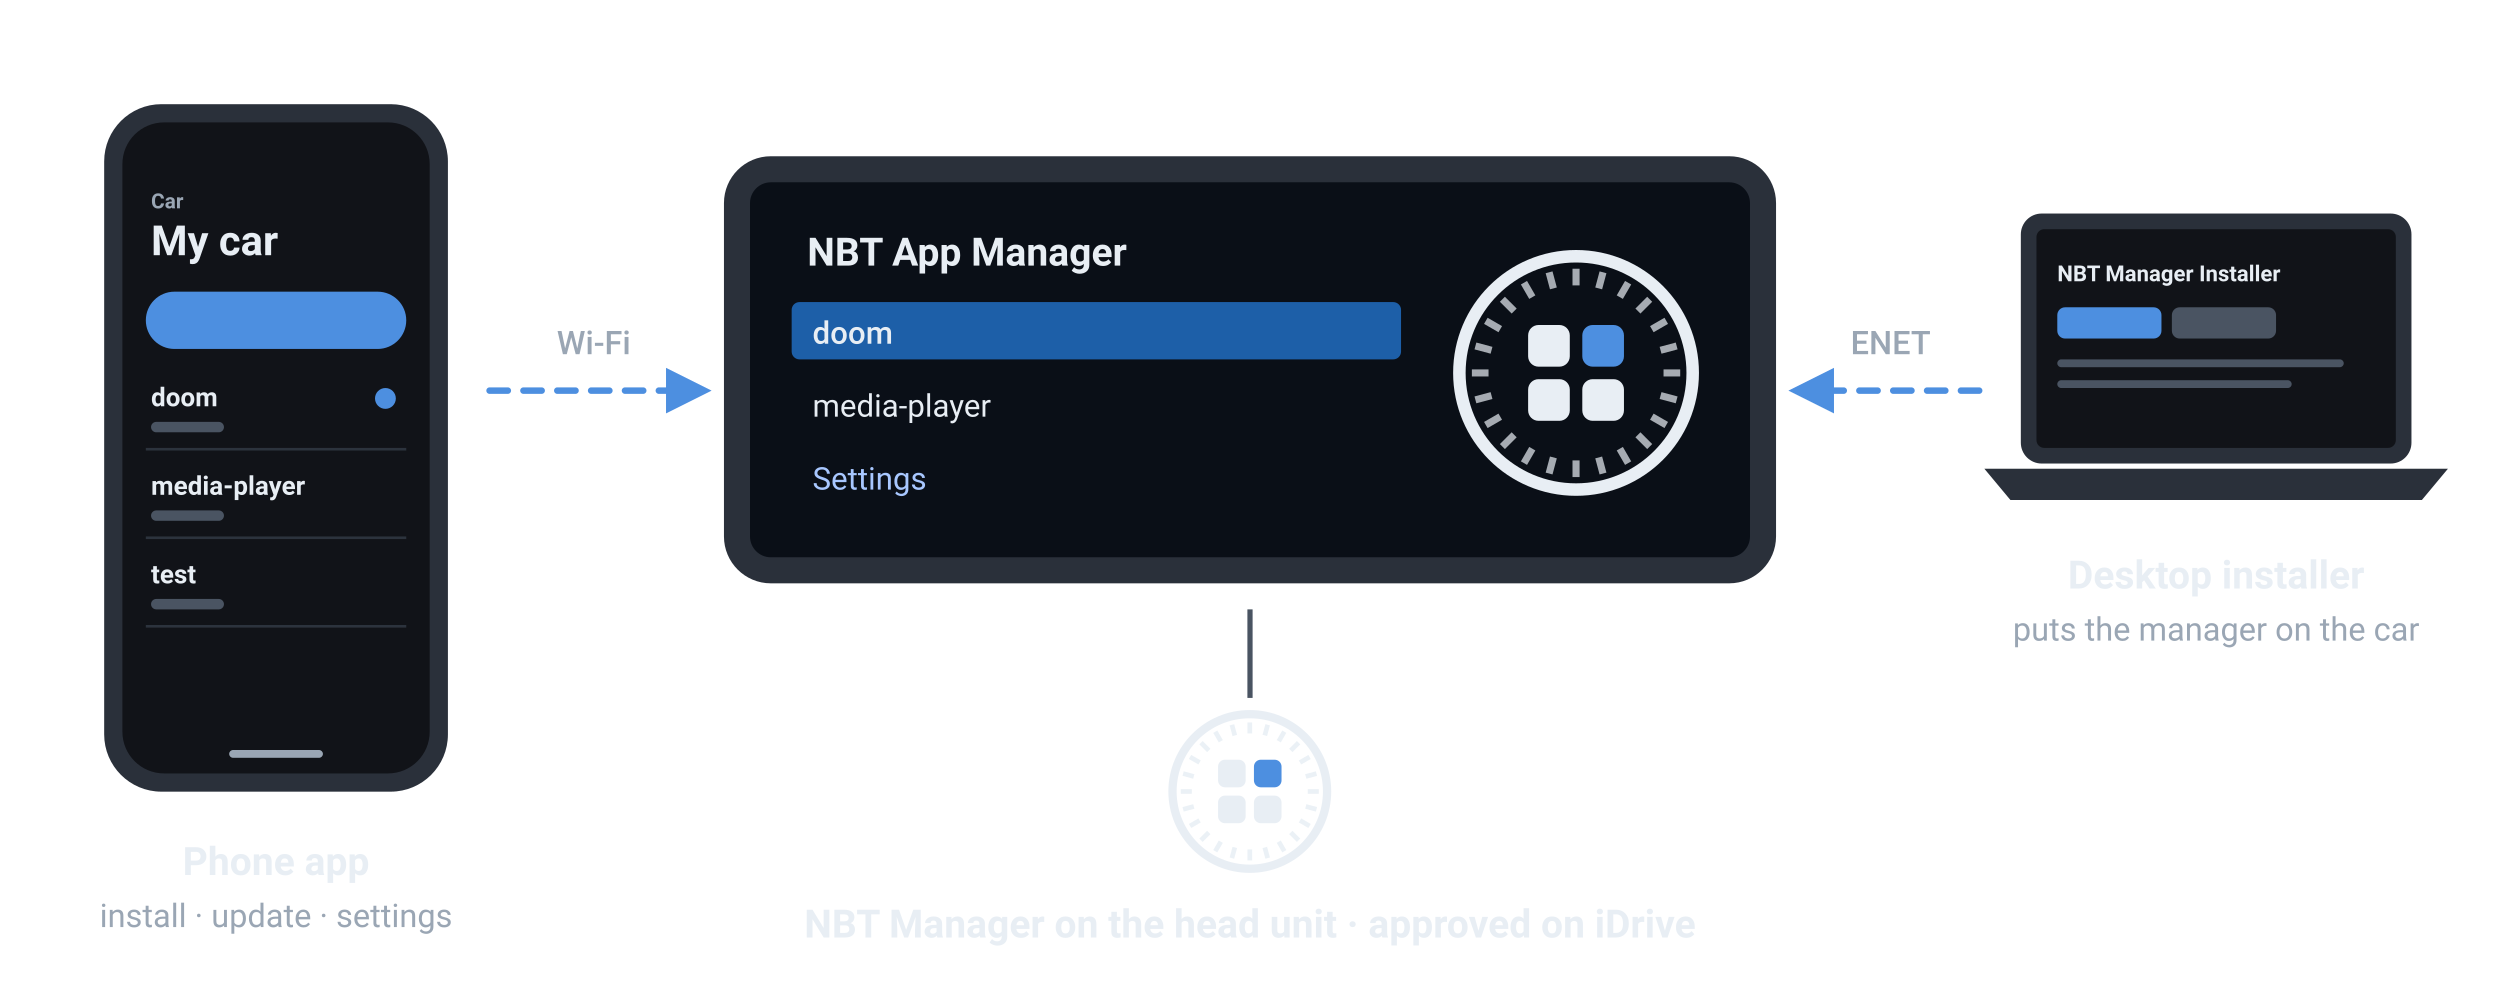
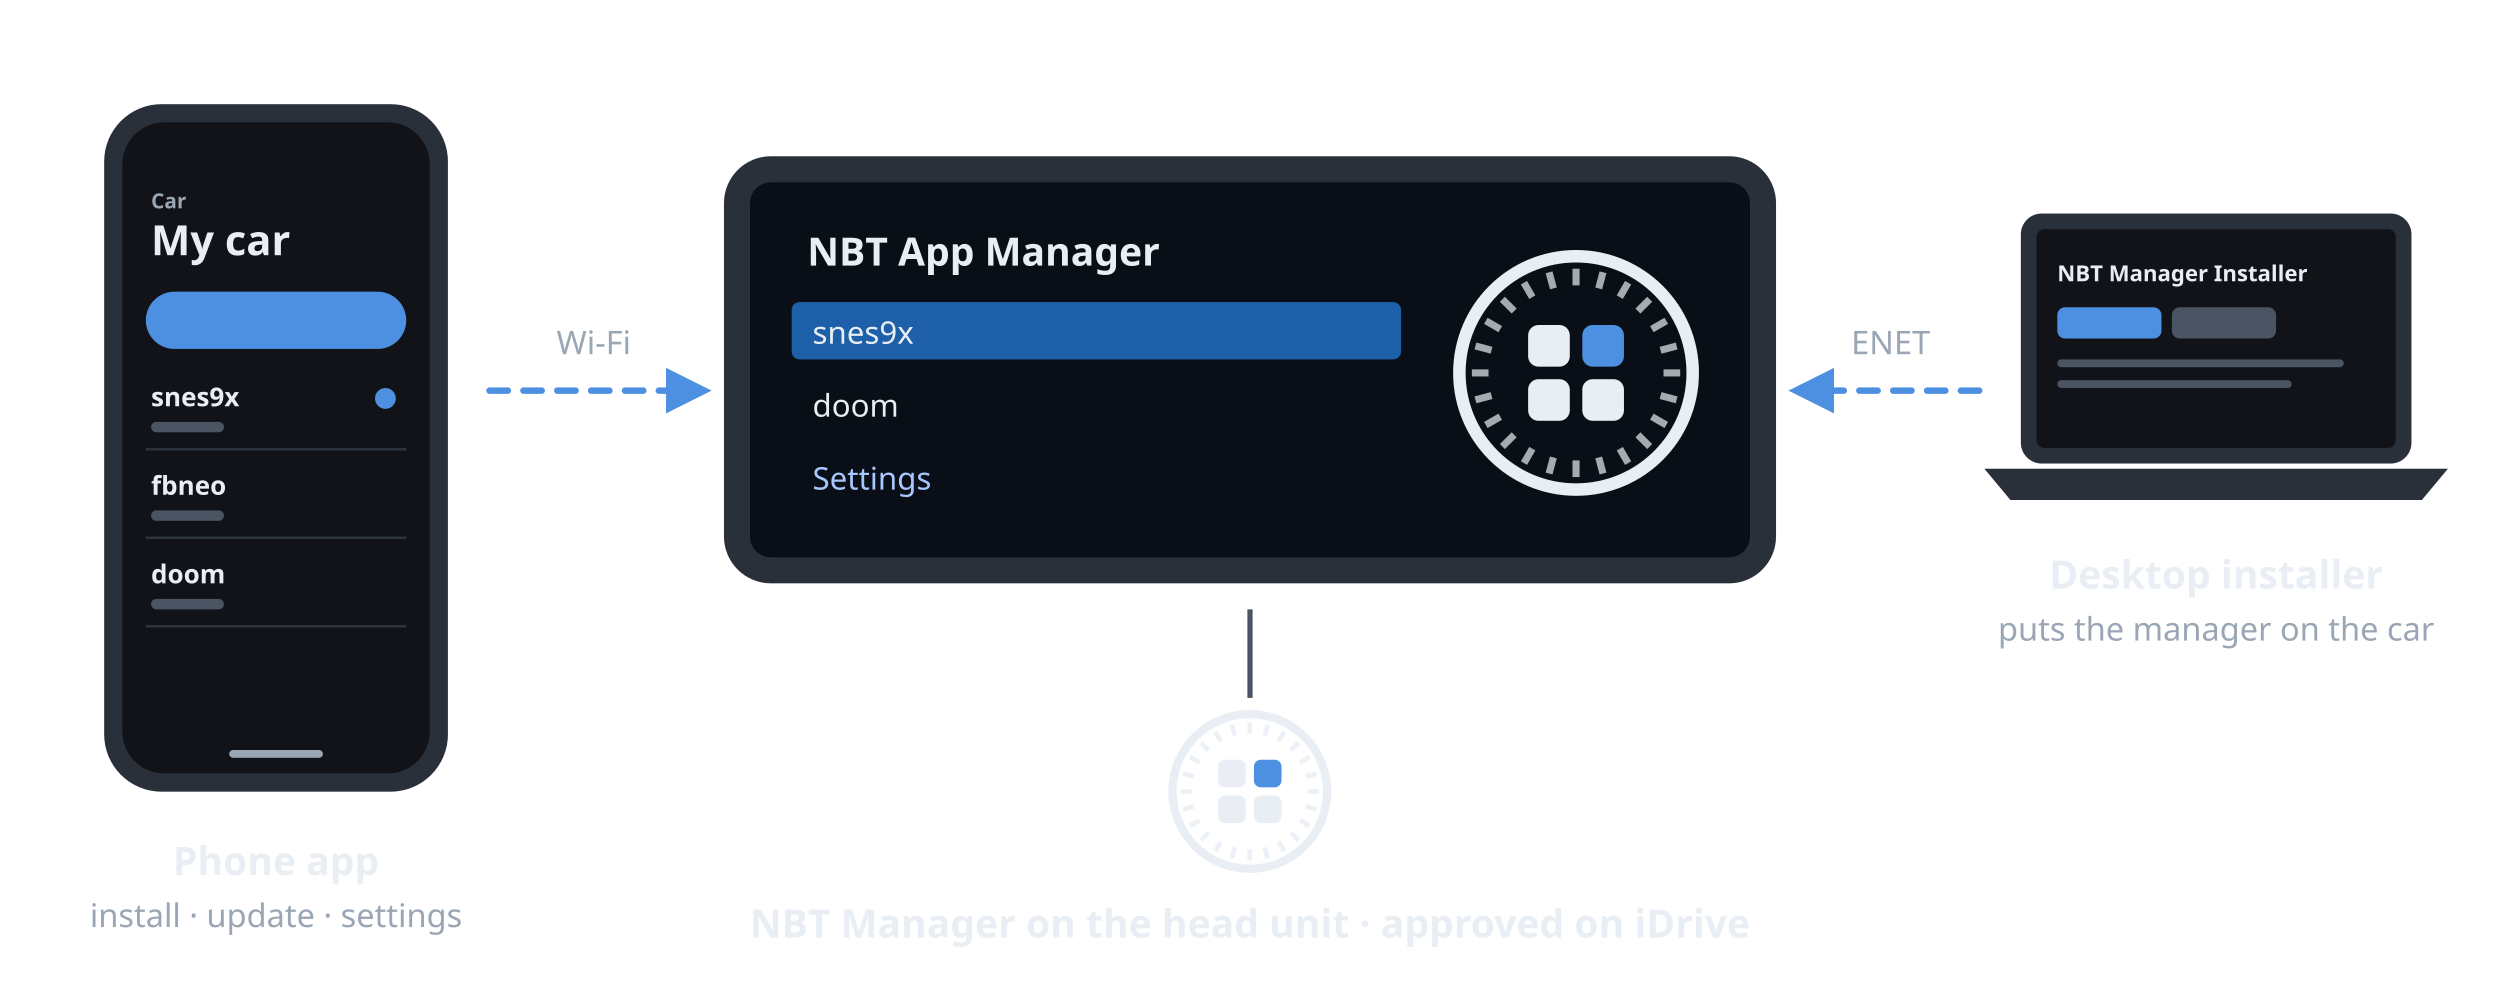
<svg xmlns="http://www.w3.org/2000/svg" width="960" height="380" viewBox="0 0 960 380" role="img" aria-label="The phone app and the desktop installer reach NBT Manager on the head unit; the driver approves on iDrive">
  <defs>
    <marker id="head" viewBox="0 0 10 10" refX="7" refY="5" markerWidth="7" markerHeight="7" orient="auto-start-reverse">
      <path d="M0 0 L10 5 L0 10 Z" fill="#4d8fe0" />
    </marker>
  </defs>
  <rect x="40" y="40" width="132" height="264" rx="22" fill="#2a303a" />
  <rect x="47" y="47" width="118" height="250" rx="16" fill="#111318" />
-   <text x="58" y="80" font-family="system-ui, -apple-system, 'Segoe UI', Roboto, Helvetica, Arial, sans-serif" font-size="8" font-weight="600" fill="#9aa6b4" text-anchor="start">Car</text>
-   <text x="58" y="98" font-family="system-ui, -apple-system, 'Segoe UI', Roboto, Helvetica, Arial, sans-serif" font-size="16" font-weight="700" fill="#e8eef4" text-anchor="start">My car</text>
+   <text x="58" y="80" font-family="'Noto Sans', system-ui, -apple-system, 'Segoe UI', Roboto, Helvetica, Arial, sans-serif" font-size="8" font-weight="600" fill="#9aa6b4" text-anchor="start">Car</text>
+   <text x="58" y="98" font-family="'Noto Sans', system-ui, -apple-system, 'Segoe UI', Roboto, Helvetica, Arial, sans-serif" font-size="16" font-weight="700" fill="#e8eef4" text-anchor="start">My car</text>
  <rect x="56" y="112" width="100" height="22" rx="11" fill="#4d8fe0" />
-   <text x="58" y="156" font-family="system-ui, -apple-system, 'Segoe UI', Roboto, Helvetica, Arial, sans-serif" font-size="10" font-weight="600" fill="#e8eef4" text-anchor="start">doom</text>
+   <text x="58" y="156" font-family="'Noto Sans', system-ui, -apple-system, 'Segoe UI', Roboto, Helvetica, Arial, sans-serif" font-size="10" font-weight="600" fill="#e8eef4" text-anchor="start">snes9x</text>
  <rect x="58" y="162" width="28" height="4" rx="2" fill="#4a5462" />
  <circle cx="148" cy="153" r="4" fill="#4d8fe0" />
  <rect x="56" y="172" width="100" height="1" fill="#2c333d" />
-   <text x="58" y="190" font-family="system-ui, -apple-system, 'Segoe UI', Roboto, Helvetica, Arial, sans-serif" font-size="10" font-weight="600" fill="#e8eef4" text-anchor="start">media-player</text>
+   <text x="58" y="190" font-family="'Noto Sans', system-ui, -apple-system, 'Segoe UI', Roboto, Helvetica, Arial, sans-serif" font-size="10" font-weight="600" fill="#e8eef4" text-anchor="start">fbneo</text>
  <rect x="58" y="196" width="28" height="4" rx="2" fill="#4a5462" />
  <rect x="56" y="206" width="100" height="1" fill="#2c333d" />
-   <text x="58" y="224" font-family="system-ui, -apple-system, 'Segoe UI', Roboto, Helvetica, Arial, sans-serif" font-size="10" font-weight="600" fill="#e8eef4" text-anchor="start">test</text>
+   <text x="58" y="224" font-family="'Noto Sans', system-ui, -apple-system, 'Segoe UI', Roboto, Helvetica, Arial, sans-serif" font-size="10" font-weight="600" fill="#e8eef4" text-anchor="start">doom</text>
  <rect x="58" y="230" width="28" height="4" rx="2" fill="#4a5462" />
  <rect x="56" y="240" width="100" height="1" fill="#2c333d" />
  <rect x="88.0" y="288" width="36" height="3" rx="1.5" fill="#9aa6b4" />
  <rect x="278" y="60" width="404" height="164" rx="18" fill="#2a303a" />
  <rect x="288" y="70" width="384" height="144" rx="8" fill="#0a0f17" />
-   <text x="310" y="102" font-family="system-ui, -apple-system, 'Segoe UI', Roboto, Helvetica, Arial, sans-serif" font-size="15" font-weight="600" fill="#e8eef4" text-anchor="start">NBT App Manager</text>
+   <text x="310" y="102" font-family="'Noto Sans', system-ui, -apple-system, 'Segoe UI', Roboto, Helvetica, Arial, sans-serif" font-size="15" font-weight="600" fill="#e8eef4" text-anchor="start">NBT App Manager</text>
  <rect x="304" y="116" width="234" height="22" rx="3" fill="#1d5fa8" />
-   <text x="312" y="132" font-family="system-ui, -apple-system, 'Segoe UI', Roboto, Helvetica, Arial, sans-serif" font-size="12" font-weight="500" fill="#e8eef4" text-anchor="start">doom</text>
-   <text x="312" y="160" font-family="system-ui, -apple-system, 'Segoe UI', Roboto, Helvetica, Arial, sans-serif" font-size="12" font-weight="400" fill="#e8eef4" text-anchor="start">media-player</text>
-   <text x="312" y="188" font-family="system-ui, -apple-system, 'Segoe UI', Roboto, Helvetica, Arial, sans-serif" font-size="12" font-weight="400" fill="#a8c7ff" text-anchor="start">Settings</text>
+   <text x="312" y="132" font-family="'Noto Sans', system-ui, -apple-system, 'Segoe UI', Roboto, Helvetica, Arial, sans-serif" font-size="12" font-weight="500" fill="#e8eef4" text-anchor="start">snes9x</text>
+   <text x="312" y="160" font-family="'Noto Sans', system-ui, -apple-system, 'Segoe UI', Roboto, Helvetica, Arial, sans-serif" font-size="12" font-weight="400" fill="#e8eef4" text-anchor="start">doom</text>
+   <text x="312" y="188" font-family="'Noto Sans', system-ui, -apple-system, 'Segoe UI', Roboto, Helvetica, Arial, sans-serif" font-size="12" font-weight="400" fill="#a8c7ff" text-anchor="start">Settings</text>
  <g transform="translate(554 92) scale(1.6)">
    <circle cx="32" cy="32" r="28" fill="none" stroke="#e8eef4" stroke-width="3" />
    <path d="M53.000 32.850 L57.000 32.850 L57.000 31.150 L53.000 31.150 Z M52.064 38.256 L55.928 39.292 L56.368 37.649 L52.504 36.614 Z M49.762 43.236 L53.226 45.236 L54.076 43.764 L50.612 41.764 Z M46.248 47.450 L49.077 50.279 L50.279 49.077 L47.450 46.248 Z M41.764 50.612 L43.764 54.076 L45.236 53.226 L43.236 49.762 Z M36.614 52.504 L37.649 56.368 L39.292 55.928 L38.256 52.064 Z M31.150 53.000 L31.150 57.000 L32.850 57.000 L32.850 53.000 Z M25.744 52.064 L24.708 55.928 L26.351 56.368 L27.386 52.504 Z M20.764 49.762 L18.764 53.226 L20.236 54.076 L22.236 50.612 Z M16.550 46.248 L13.721 49.077 L14.923 50.279 L17.752 47.450 Z M13.388 41.764 L9.924 43.764 L10.774 45.236 L14.238 43.236 Z M11.496 36.614 L7.632 37.649 L8.072 39.292 L11.936 38.256 Z M11.000 31.150 L7.000 31.150 L7.000 32.850 L11.000 32.850 Z M11.936 25.744 L8.072 24.708 L7.632 26.351 L11.496 27.386 Z M14.238 20.764 L10.774 18.764 L9.924 20.236 L13.388 22.236 Z M17.752 16.550 L14.923 13.721 L13.721 14.923 L16.550 17.752 Z M22.236 13.388 L20.236 9.924 L18.764 10.774 L20.764 14.238 Z M27.386 11.496 L26.351 7.632 L24.708 8.072 L25.744 11.936 Z M32.850 11.000 L32.850 7.000 L31.150 7.000 L31.150 11.000 Z M38.256 11.936 L39.292 8.072 L37.649 7.632 L36.614 11.496 Z M43.236 14.238 L45.236 10.774 L43.764 9.924 L41.764 13.388 Z M47.450 17.752 L50.279 14.923 L49.077 13.721 L46.248 16.550 Z M50.612 22.236 L54.076 20.236 L53.226 18.764 L49.762 20.764 Z M52.504 27.386 L56.368 26.351 L55.928 24.708 L52.064 25.744 Z" fill="#e8eef4" fill-opacity="0.7" />
    <rect x="20.5" y="20.5" width="10" height="10" rx="2.5" fill="#e8eef4" />
    <rect x="33.5" y="20.5" width="10" height="10" rx="2.5" fill="#4d8fe0" />
    <rect x="20.5" y="33.5" width="10" height="10" rx="2.5" fill="#e8eef4" />
    <rect x="33.5" y="33.5" width="10" height="10" rx="2.5" fill="#e8eef4" />
  </g>
  <rect x="776" y="82" width="150" height="96" rx="8" fill="#2a303a" />
  <rect x="782" y="88" width="138" height="84" rx="3" fill="#111318" />
-   <text x="790" y="108" font-family="system-ui, -apple-system, 'Segoe UI', Roboto, Helvetica, Arial, sans-serif" font-size="8.5" font-weight="600" fill="#e8eef4" text-anchor="start">NBT Manager Installer</text>
+   <text x="790" y="108" font-family="'Noto Sans', system-ui, -apple-system, 'Segoe UI', Roboto, Helvetica, Arial, sans-serif" font-size="8.5" font-weight="600" fill="#e8eef4" text-anchor="start">NBT Manager Installer</text>
  <rect x="790" y="118" width="40" height="12" rx="3" fill="#4d8fe0" />
  <rect x="834" y="118" width="40" height="12" rx="3" fill="#4a5462" />
  <rect x="790" y="138" width="110" height="3" rx="1.5" fill="#4a5462" />
  <rect x="790" y="146" width="90" height="3" rx="1.5" fill="#4a5462" />
  <path d="M762 180 H940 l-10 12 H772 Z" fill="#2a303a" />
  <line x1="188" y1="150" x2="268" y2="150" stroke="#4d8fe0" stroke-width="2.5" stroke-dasharray="7 6" stroke-linecap="round" marker-end="url(#head)" />
-   <text x="228" y="136" font-family="system-ui, -apple-system, 'Segoe UI', Roboto, Helvetica, Arial, sans-serif" font-size="12.5" font-weight="500" fill="#9aa6b4" text-anchor="middle">Wi-Fi</text>
+   <text x="228" y="136" font-family="'Noto Sans', system-ui, -apple-system, 'Segoe UI', Roboto, Helvetica, Arial, sans-serif" font-size="12.5" font-weight="500" fill="#9aa6b4" text-anchor="middle">Wi-Fi</text>
  <line x1="760" y1="150" x2="692" y2="150" stroke="#4d8fe0" stroke-width="2.5" stroke-dasharray="7 6" stroke-linecap="round" marker-end="url(#head)" />
-   <text x="726" y="136" font-family="system-ui, -apple-system, 'Segoe UI', Roboto, Helvetica, Arial, sans-serif" font-size="12.5" font-weight="500" fill="#9aa6b4" text-anchor="middle">ENET</text>
+   <text x="726" y="136" font-family="'Noto Sans', system-ui, -apple-system, 'Segoe UI', Roboto, Helvetica, Arial, sans-serif" font-size="12.5" font-weight="500" fill="#9aa6b4" text-anchor="middle">ENET</text>
  <line x1="480" y1="234" x2="480" y2="268" stroke="#4a5462" stroke-width="2" />
  <g transform="translate(446 270) scale(1.06)">
    <circle cx="32" cy="32" r="28" fill="none" stroke="#e8eef4" stroke-width="3" />
    <path d="M53.000 32.850 L57.000 32.850 L57.000 31.150 L53.000 31.150 Z M52.064 38.256 L55.928 39.292 L56.368 37.649 L52.504 36.614 Z M49.762 43.236 L53.226 45.236 L54.076 43.764 L50.612 41.764 Z M46.248 47.450 L49.077 50.279 L50.279 49.077 L47.450 46.248 Z M41.764 50.612 L43.764 54.076 L45.236 53.226 L43.236 49.762 Z M36.614 52.504 L37.649 56.368 L39.292 55.928 L38.256 52.064 Z M31.150 53.000 L31.150 57.000 L32.850 57.000 L32.850 53.000 Z M25.744 52.064 L24.708 55.928 L26.351 56.368 L27.386 52.504 Z M20.764 49.762 L18.764 53.226 L20.236 54.076 L22.236 50.612 Z M16.550 46.248 L13.721 49.077 L14.923 50.279 L17.752 47.450 Z M13.388 41.764 L9.924 43.764 L10.774 45.236 L14.238 43.236 Z M11.496 36.614 L7.632 37.649 L8.072 39.292 L11.936 38.256 Z M11.000 31.150 L7.000 31.150 L7.000 32.850 L11.000 32.850 Z M11.936 25.744 L8.072 24.708 L7.632 26.351 L11.496 27.386 Z M14.238 20.764 L10.774 18.764 L9.924 20.236 L13.388 22.236 Z M17.752 16.550 L14.923 13.721 L13.721 14.923 L16.550 17.752 Z M22.236 13.388 L20.236 9.924 L18.764 10.774 L20.764 14.238 Z M27.386 11.496 L26.351 7.632 L24.708 8.072 L25.744 11.936 Z M32.850 11.000 L32.850 7.000 L31.150 7.000 L31.150 11.000 Z M38.256 11.936 L39.292 8.072 L37.649 7.632 L36.614 11.496 Z M43.236 14.238 L45.236 10.774 L43.764 9.924 L41.764 13.388 Z M47.450 17.752 L50.279 14.923 L49.077 13.721 L46.248 16.550 Z M50.612 22.236 L54.076 20.236 L53.226 18.764 L49.762 20.764 Z M52.504 27.386 L56.368 26.351 L55.928 24.708 L52.064 25.744 Z" fill="#e8eef4" fill-opacity="0.85" />
    <rect x="20.5" y="20.5" width="10" height="10" rx="2.5" fill="#e8eef4" />
    <rect x="33.5" y="20.5" width="10" height="10" rx="2.5" fill="#4d8fe0" />
    <rect x="20.5" y="33.5" width="10" height="10" rx="2.5" fill="#e8eef4" />
    <rect x="33.5" y="33.5" width="10" height="10" rx="2.5" fill="#e8eef4" />
  </g>
-   <text x="106" y="336" font-family="system-ui, -apple-system, 'Segoe UI', Roboto, Helvetica, Arial, sans-serif" font-size="15" font-weight="700" fill="#e8eef4" text-anchor="middle">Phone app</text>
-   <text x="106" y="356" font-family="system-ui, -apple-system, 'Segoe UI', Roboto, Helvetica, Arial, sans-serif" font-size="12.5" font-weight="400" fill="#9aa6b4" text-anchor="middle">install · update · settings</text>
-   <text x="480" y="360" font-family="system-ui, -apple-system, 'Segoe UI', Roboto, Helvetica, Arial, sans-serif" font-size="15" font-weight="700" fill="#e8eef4" text-anchor="middle">NBT Manager on the head unit · approved on iDrive</text>
-   <text x="851" y="226" font-family="system-ui, -apple-system, 'Segoe UI', Roboto, Helvetica, Arial, sans-serif" font-size="15" font-weight="700" fill="#e8eef4" text-anchor="middle">Desktop installer</text>
-   <text x="851" y="246" font-family="system-ui, -apple-system, 'Segoe UI', Roboto, Helvetica, Arial, sans-serif" font-size="12.5" font-weight="400" fill="#9aa6b4" text-anchor="middle">puts the manager on the car</text>
+   <text x="106" y="336" font-family="'Noto Sans', system-ui, -apple-system, 'Segoe UI', Roboto, Helvetica, Arial, sans-serif" font-size="15" font-weight="700" fill="#e8eef4" text-anchor="middle">Phone app</text>
+   <text x="106" y="356" font-family="'Noto Sans', system-ui, -apple-system, 'Segoe UI', Roboto, Helvetica, Arial, sans-serif" font-size="12.5" font-weight="400" fill="#9aa6b4" text-anchor="middle">install · update · settings</text>
+   <text x="480" y="360" font-family="'Noto Sans', system-ui, -apple-system, 'Segoe UI', Roboto, Helvetica, Arial, sans-serif" font-size="15" font-weight="700" fill="#e8eef4" text-anchor="middle">NBT Manager on the head unit · approved on iDrive</text>
+   <text x="851" y="226" font-family="'Noto Sans', system-ui, -apple-system, 'Segoe UI', Roboto, Helvetica, Arial, sans-serif" font-size="15" font-weight="700" fill="#e8eef4" text-anchor="middle">Desktop installer</text>
+   <text x="851" y="246" font-family="'Noto Sans', system-ui, -apple-system, 'Segoe UI', Roboto, Helvetica, Arial, sans-serif" font-size="12.5" font-weight="400" fill="#9aa6b4" text-anchor="middle">puts the manager on the car</text>
</svg>
